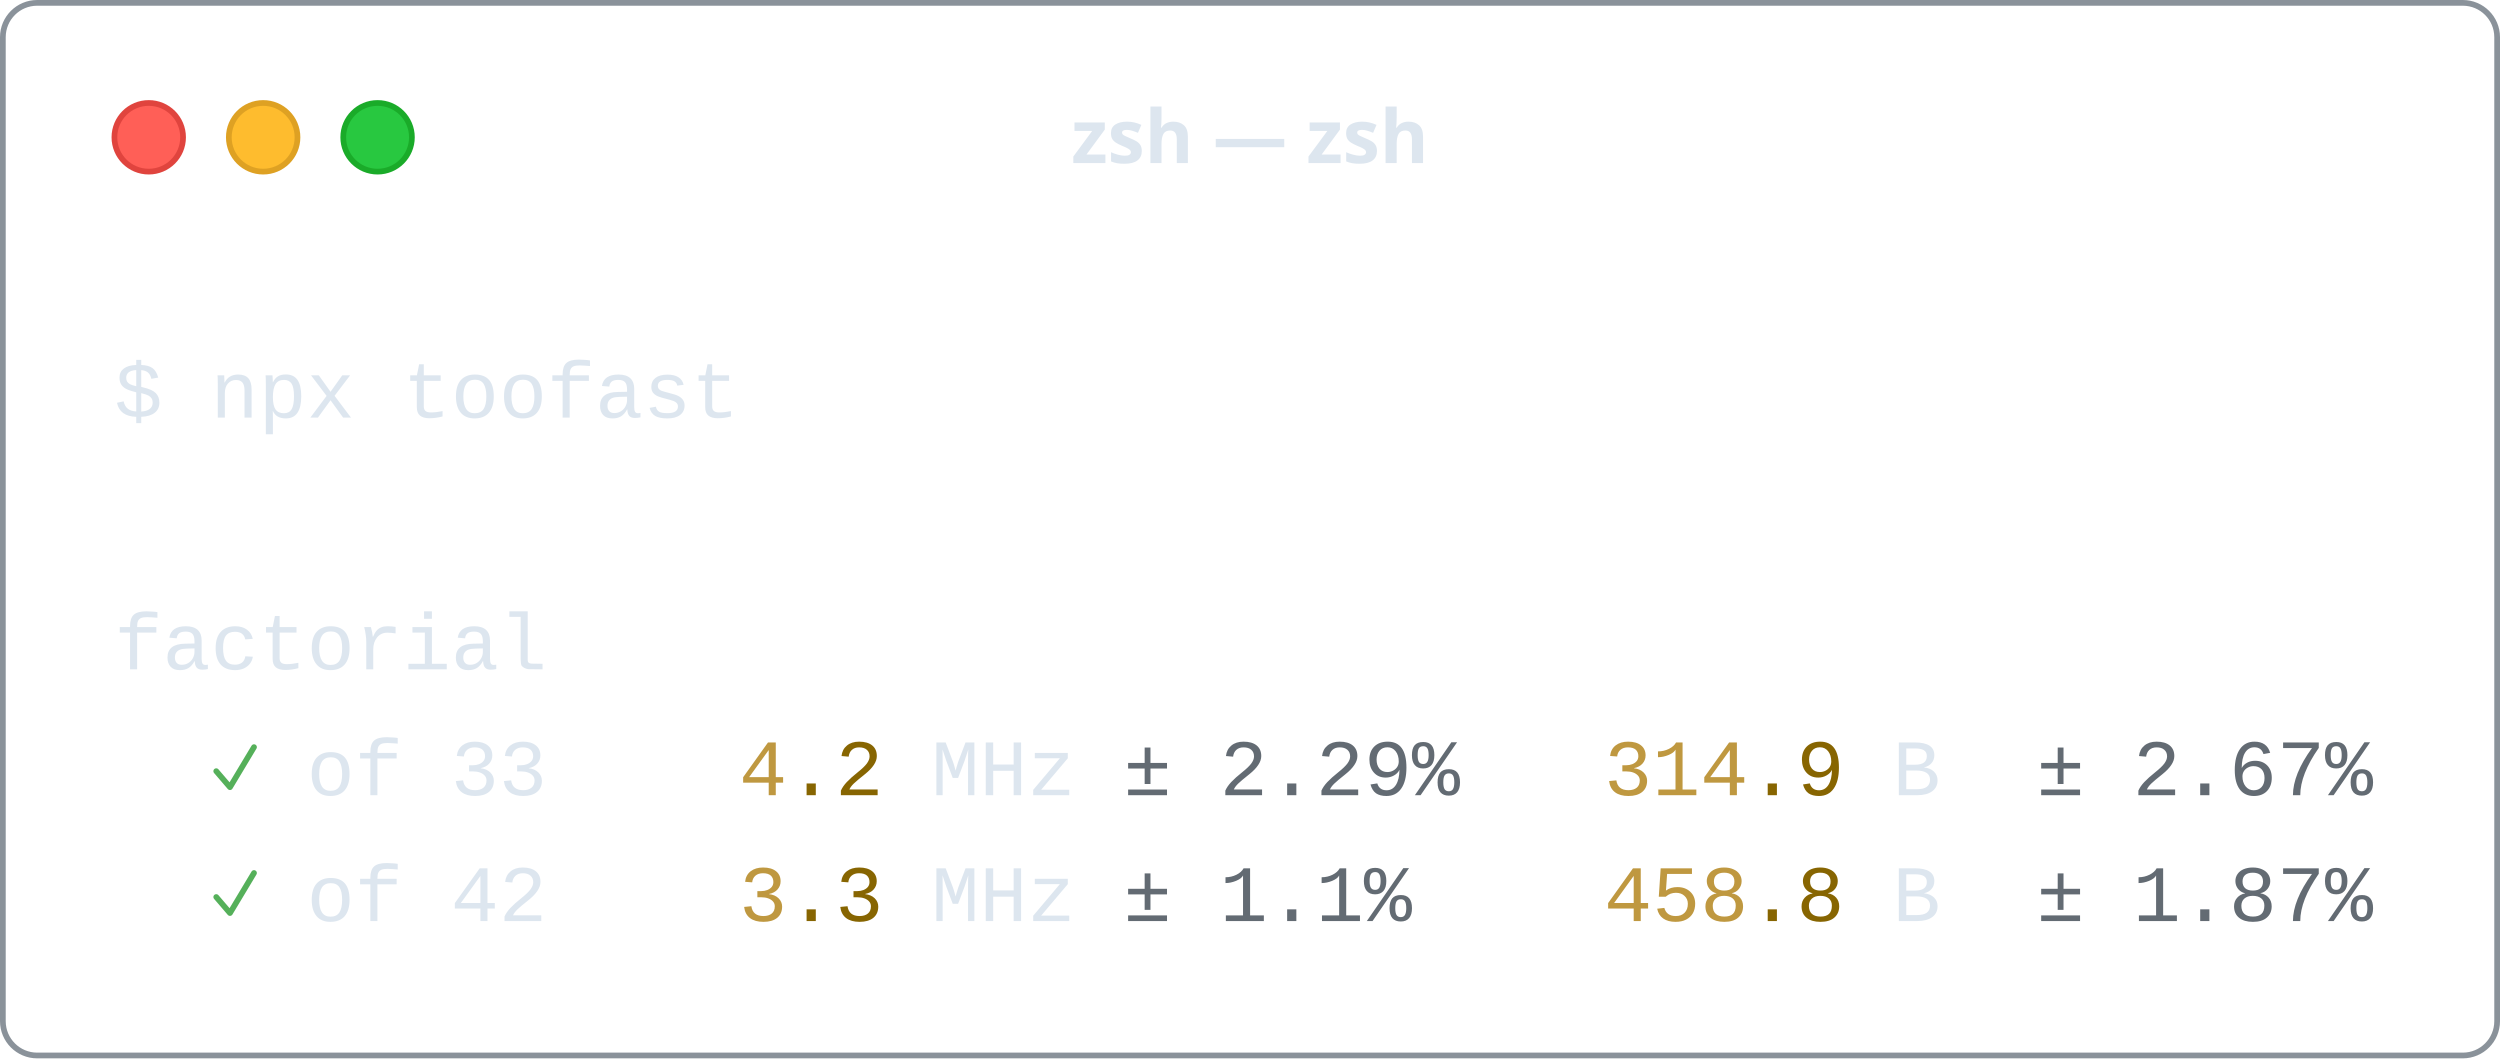
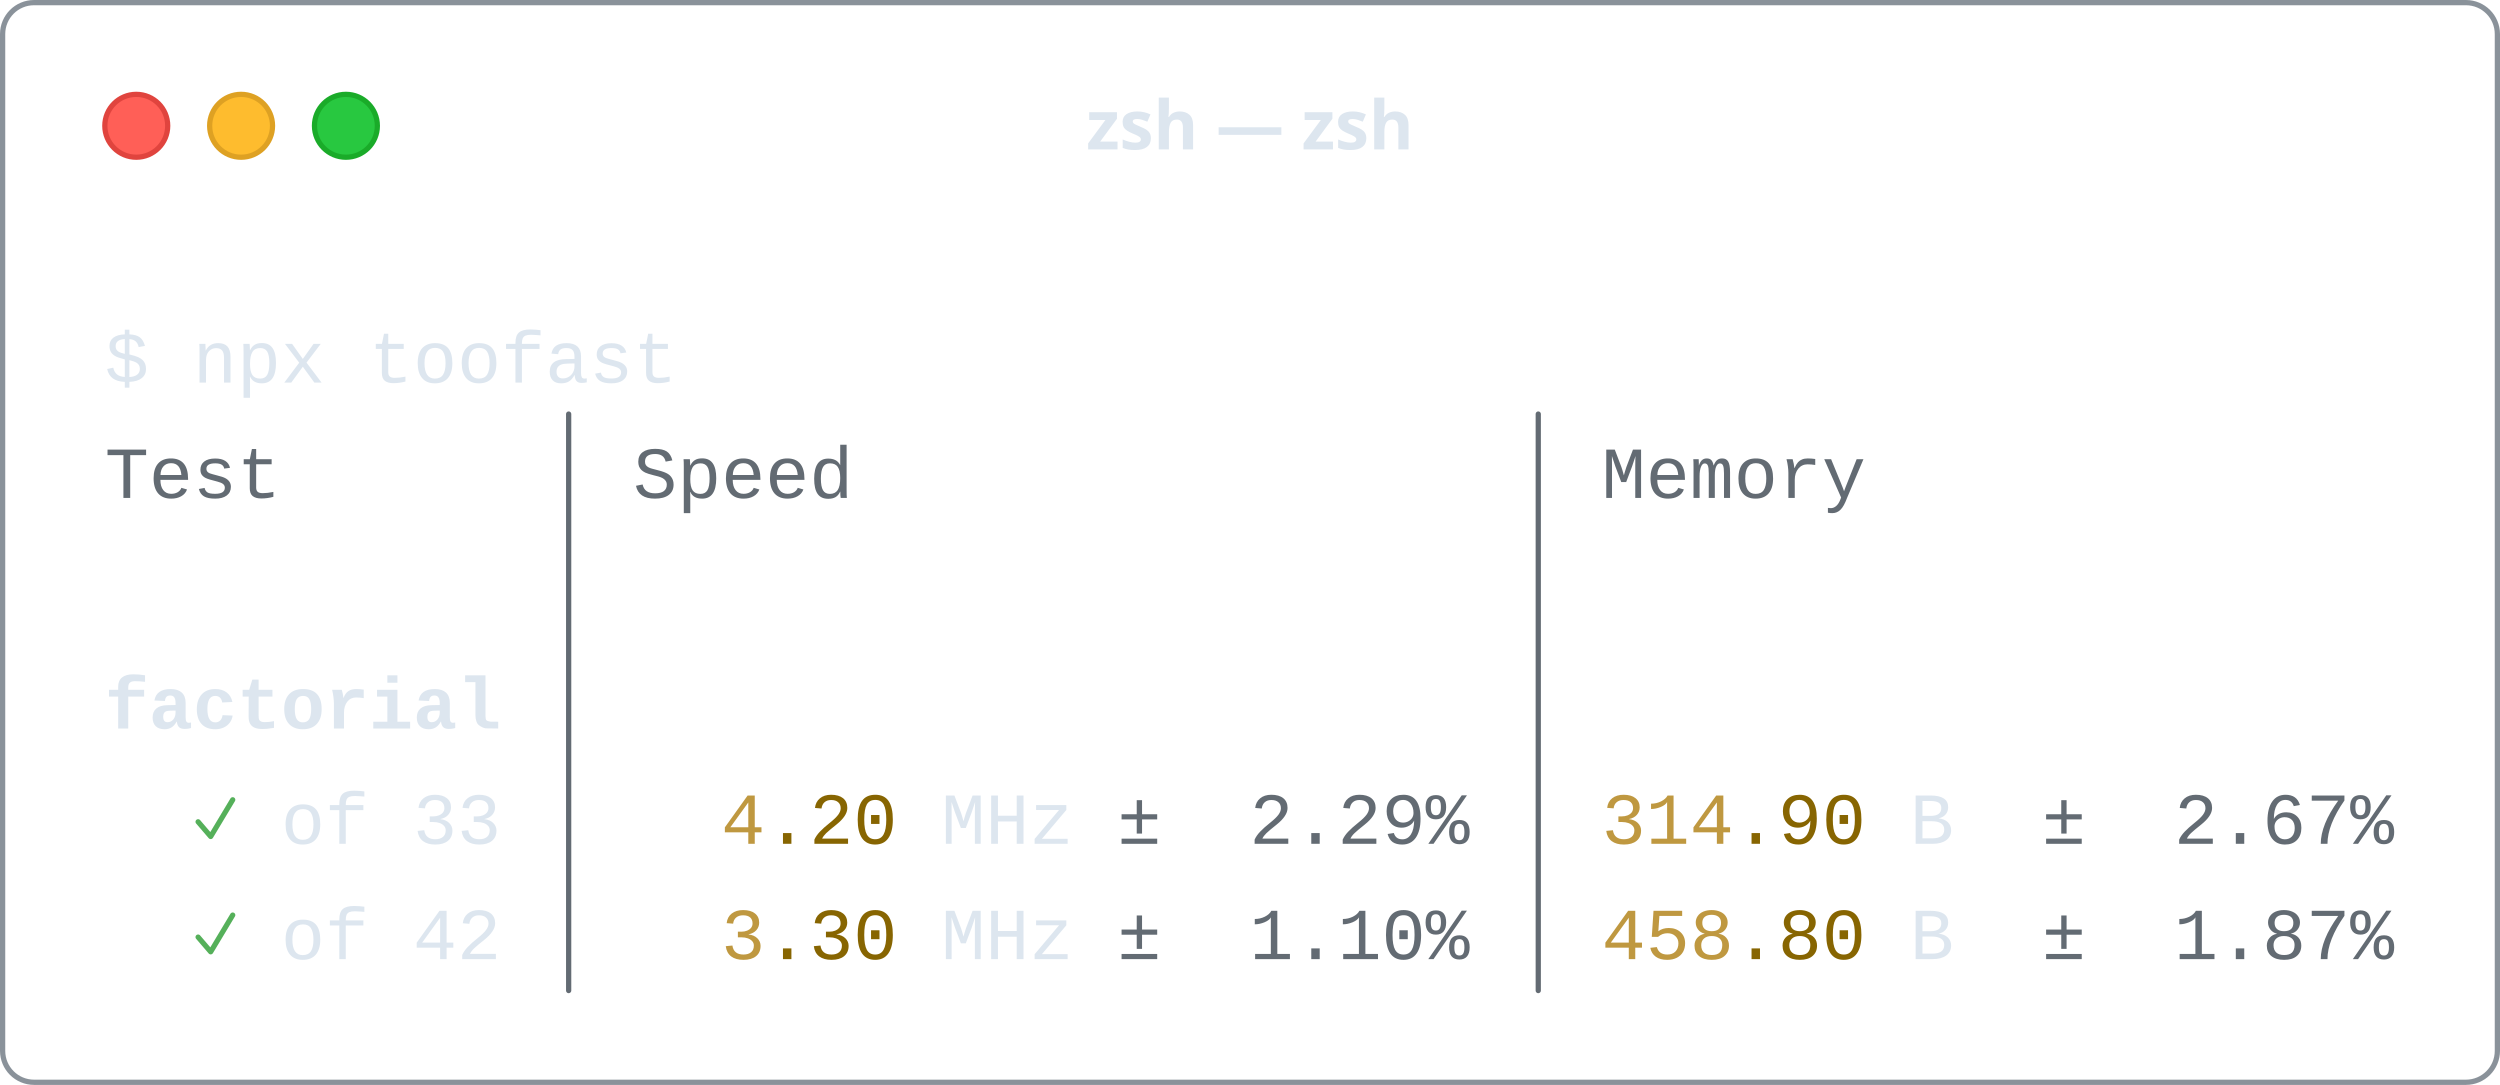
- <svg xmlns="http://www.w3.org/2000/svg" width="437" height="185" viewBox="0 0 437 185" role="img" aria-labelledby="title desc">
+ <svg xmlns="http://www.w3.org/2000/svg" width="477" height="207" viewBox="0 0 477 207" role="img" aria-labelledby="title desc">
  <style>
        svg { color: #dde6ef; }
        text { font-family: ui-monospace, SFMono-Regular, "SF Mono", Menlo, Consolas, "Liberation Mono", monospace;
        font-size: 14px; fill: currentColor; }
        .window-title { font-family: -apple-system, BlinkMacSystemFont, "Segoe UI", "Noto Sans", Helvetica, Arial,
        sans-serif; font-size: 13px; font-weight: 600; text-anchor: middle; }
        rect, path { fill: none; stroke: #8a929a; stroke-width: 1; stroke-linecap: round; stroke-linejoin: round; }
+         .bold { font-weight: bold; }
        .dim { fill: #636b73; }
        .value { fill: #bf9840; }
        .value .dim { fill: #876501; }
+         .separator { stroke: #636b73; }
        .passed { stroke: #55b05a; }
        /* macOS window buttons */
        circle { stroke-width: 1; }
        .close { fill: #ff5f57; stroke: #e0443e; }
        .minimize { fill: #febc2e; stroke: #dea123; }
        .zoom { fill: #28c840; stroke: #1aab29; }
    </style>
-   <rect x="0.5" y="0.5" width="436" height="184" rx="6" />
+   <rect x="0.5" y="0.5" width="476" height="206" rx="6" />
  <circle class="close" cx="26" cy="24" r="6" />
  <circle class="minimize" cx="46" cy="24" r="6" />
  <circle class="zoom" cx="66" cy="24" r="6" />
-   <text class="window-title" x="218.5" y="28.5">zsh — zsh</text>
+   <text class="window-title" x="238.5" y="28.5">zsh — zsh</text>
  <text x="20" y="73">$ npx toofast</text>
-   <text x="20" y="117">factorial</text>
-   <path class="passed" d="M37.8 134.8 L40.2 137.6 L44.4 130.6" />
-   <text x="53.6" y="139">of 33</text>
-   <text x="129.2" y="139">
-     <tspan class="value">4<tspan class="dim">.2</tspan>
+   <path class="separator" d="M108.5 79 V189 M293.5 79 V189" />
+   <text class="dim" x="20" y="95">Test</text>
+   <text class="dim" x="120.8" y="95">Speed</text>
+   <text class="dim" x="305.6" y="95">Memory</text>
+   <text class="bold" x="20" y="139">factorial</text>
+   <path class="passed" d="M37.8 156.8 L40.2 159.6 L44.4 152.6" />
+   <text x="53.6" y="161">of 33</text>
+   <text y="161">
+     <tspan class="value" x="137.6">4<tspan class="dim">.20</tspan>
    </tspan>
-         MHz
-     </text>
-   <text class="dim" x="196.4" y="139">± 2.29%</text>
-   <text x="280.4" y="139">
-     <tspan class="value">314<tspan class="dim">.9</tspan>
+     <tspan x="179.6">MHz</tspan>
+   </text>
+   <text class="dim" y="161">
+     <tspan x="213.2">±</tspan>
+     <tspan x="238.4">2.29%</tspan>
+   </text>
+   <text y="161">
+     <tspan class="value" x="305.6">314<tspan class="dim">.90</tspan>
    </tspan>
-         B
-     </text>
-   <text class="dim" x="356" y="139">± 2.67%</text>
-   <path class="passed" d="M37.8 156.8 L40.2 159.6 L44.4 152.6" />
-   <text x="53.6" y="161">of 42</text>
-   <text x="129.2" y="161">
-     <tspan class="value">3<tspan class="dim">.3</tspan>
+     <tspan x="364.4">B</tspan>
+   </text>
+   <text class="dim" y="161">
+     <tspan x="389.6">±</tspan>
+     <tspan x="414.8">2.67%</tspan>
+   </text>
+   <path class="passed" d="M37.8 178.8 L40.2 181.6 L44.4 174.6" />
+   <text x="53.6" y="183">of 42</text>
+   <text y="183">
+     <tspan class="value" x="137.6">3<tspan class="dim">.30</tspan>
    </tspan>
-         MHz
-     </text>
-   <text class="dim" x="196.4" y="161">± 1.1%</text>
-   <text x="280.4" y="161">
-     <tspan class="value">458<tspan class="dim">.8</tspan>
+     <tspan x="179.6">MHz</tspan>
+   </text>
+   <text class="dim" y="183">
+     <tspan x="213.2">±</tspan>
+     <tspan x="238.4">1.10%</tspan>
+   </text>
+   <text y="183">
+     <tspan class="value" x="305.6">458<tspan class="dim">.80</tspan>
    </tspan>
-         B
-     </text>
-   <text class="dim" x="356" y="161">± 1.87%</text>
+     <tspan x="364.4">B</tspan>
+   </text>
+   <text class="dim" y="183">
+     <tspan x="389.6">±</tspan>
+     <tspan x="414.8">1.87%</tspan>
+   </text>
</svg>
